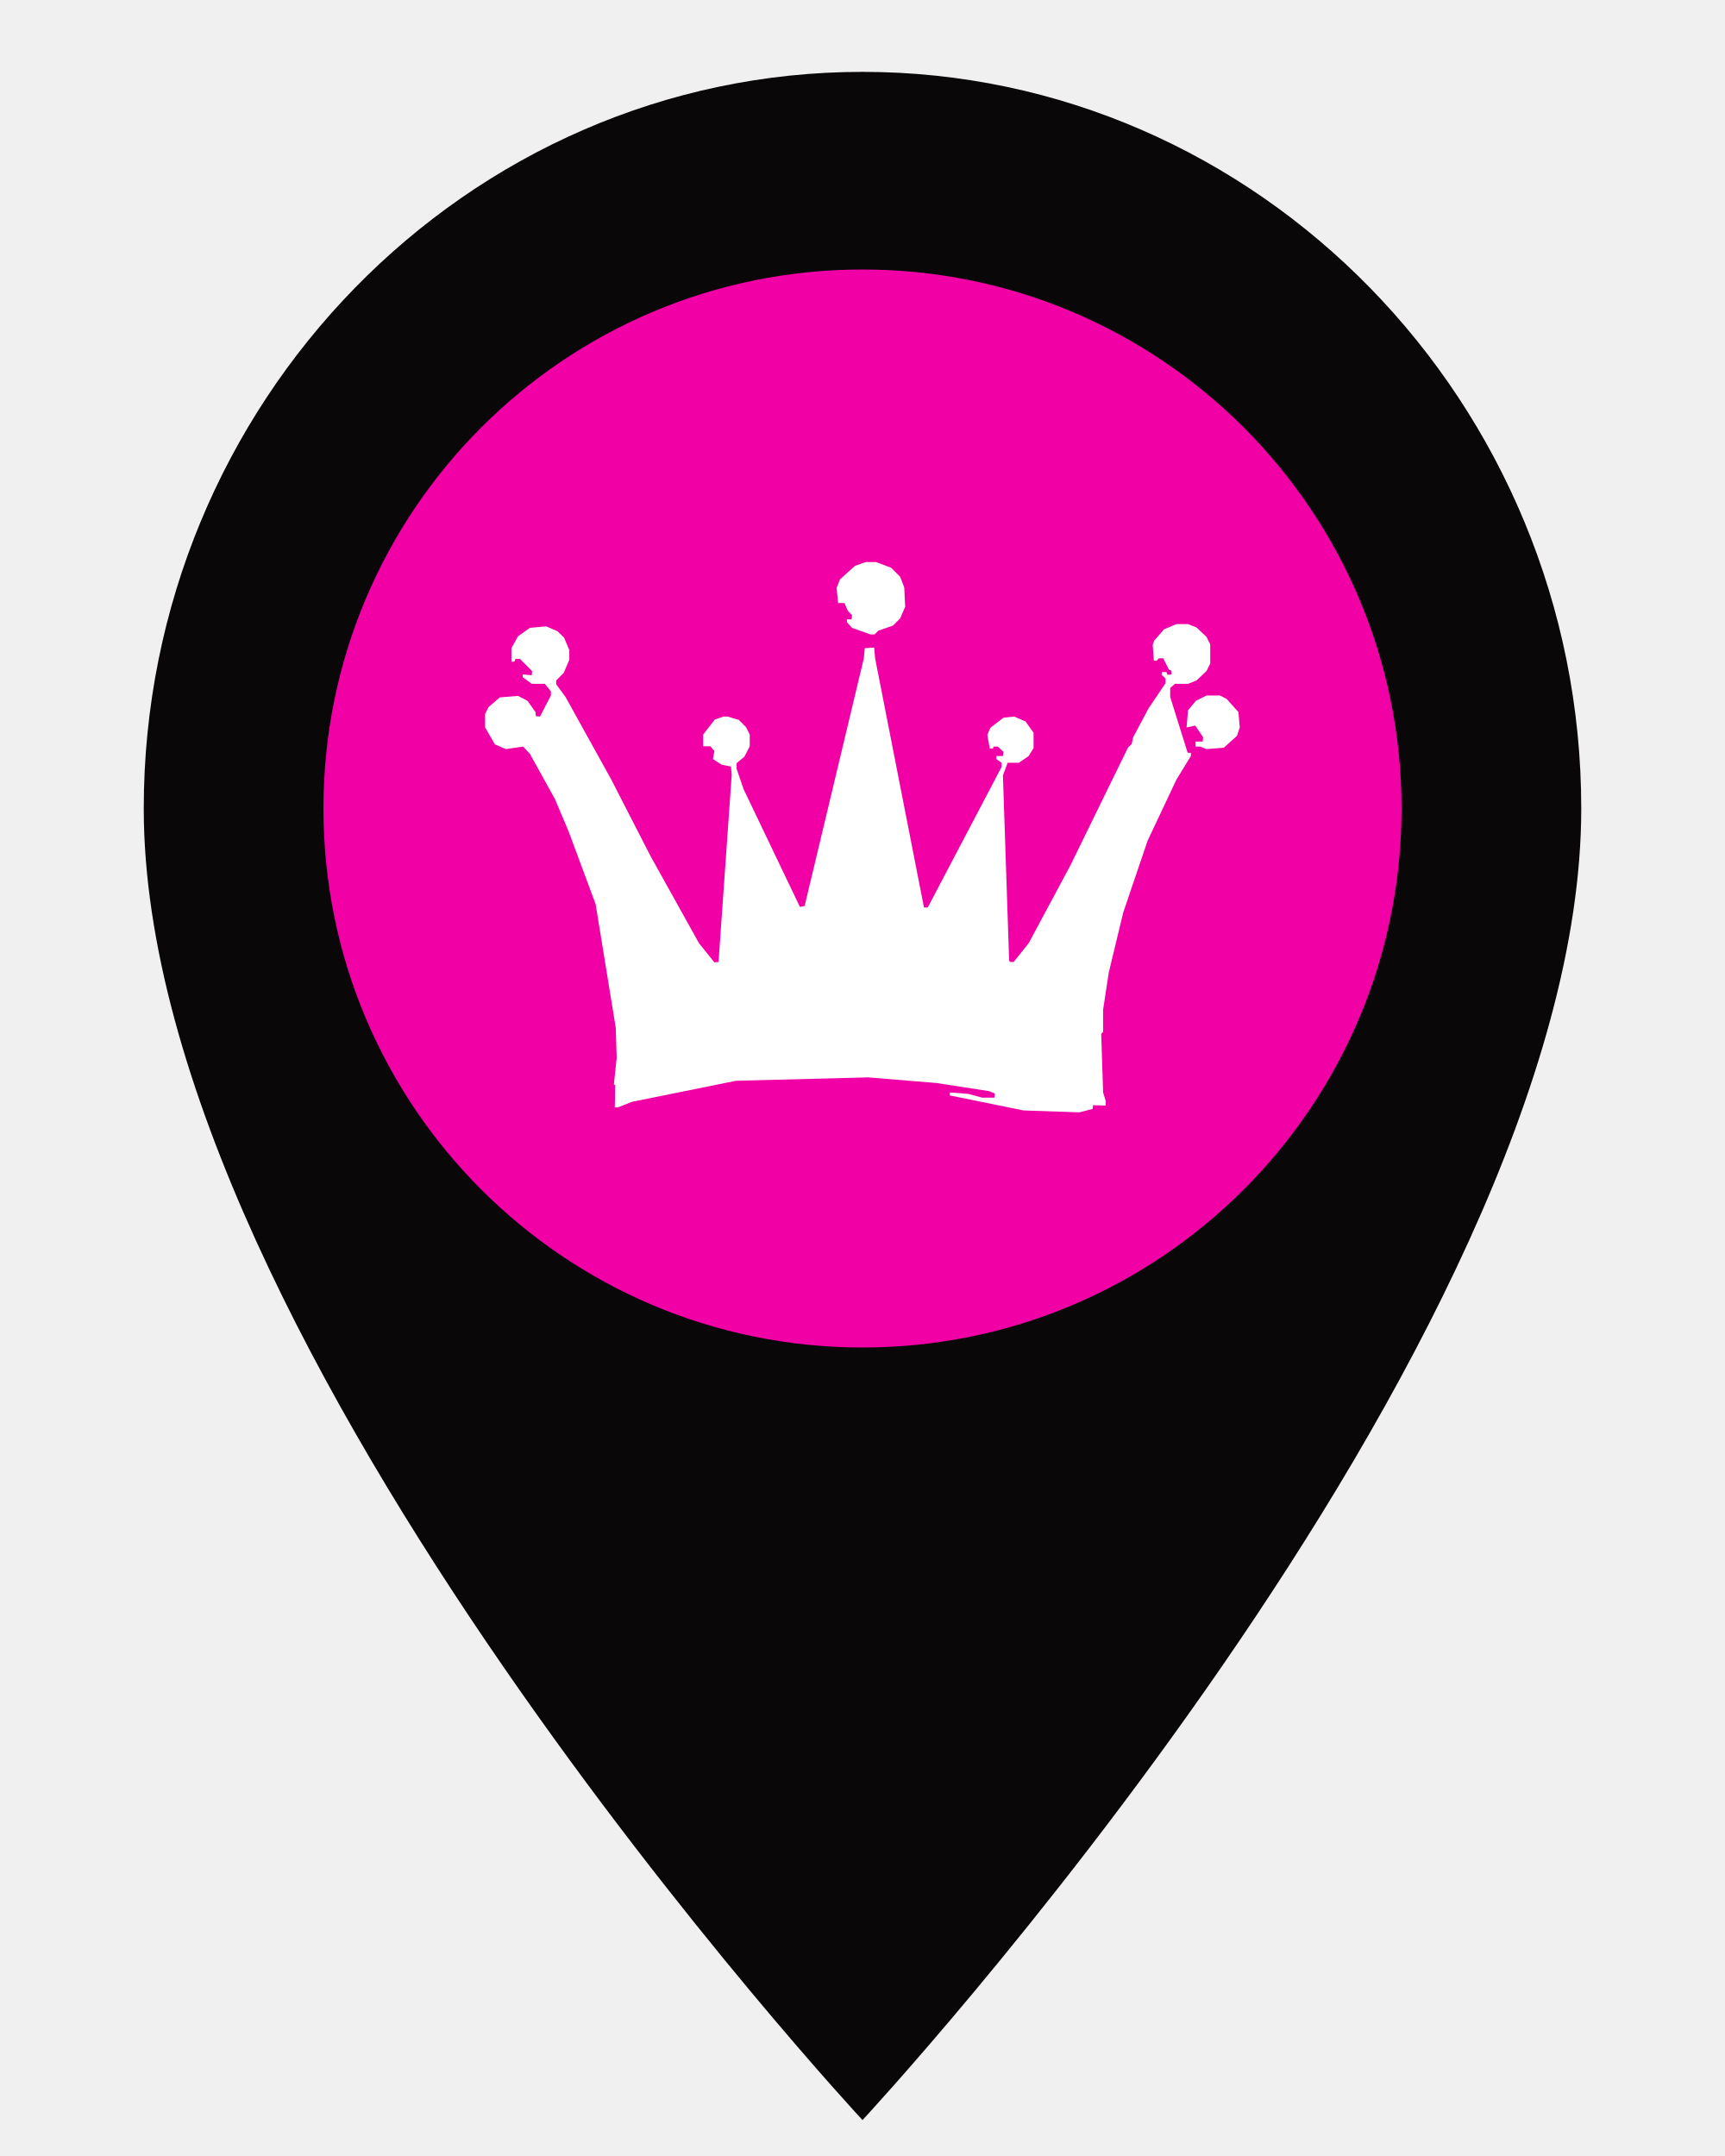
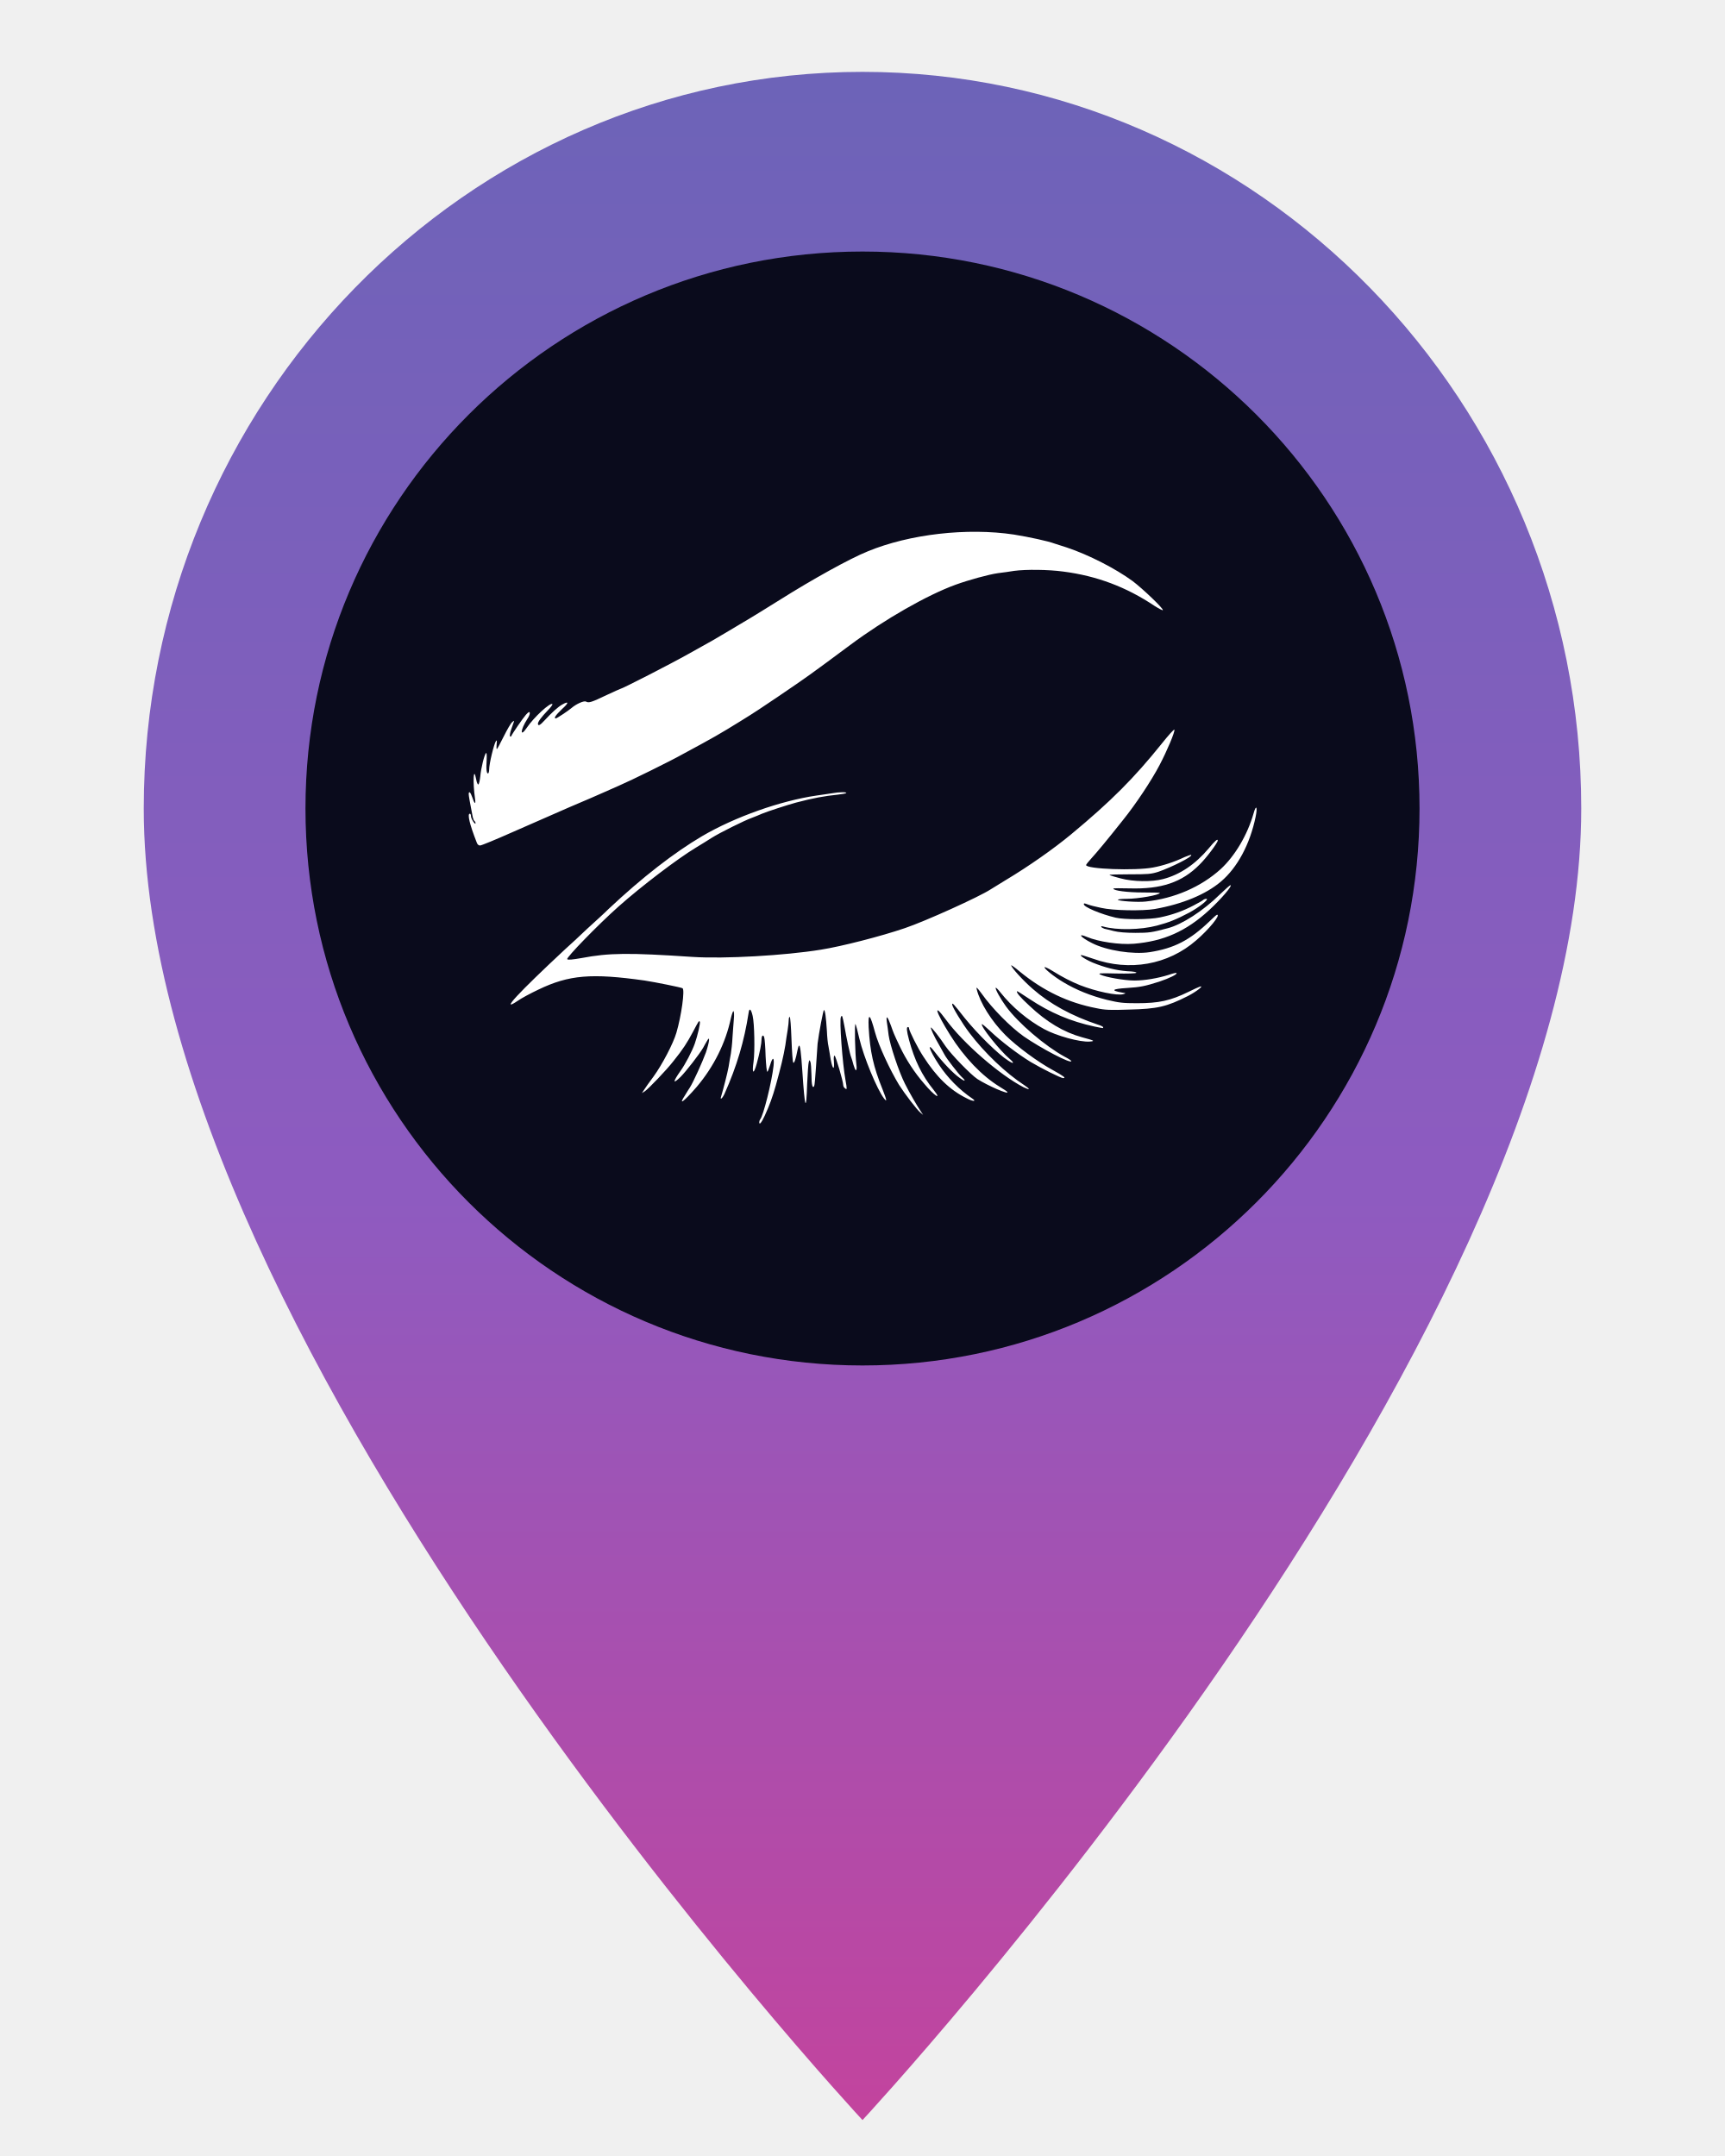
<svg xmlns="http://www.w3.org/2000/svg" viewBox="0 0 48 60" width="48" height="60">
-   <path d="M24 59C24 59 4 37.5 4 22.5 4 11.2 13 2 24 2s20 9.2 20 20.5C44 37.5 24 59 24 59Z" fill="#0A0709" />
-   <circle cx="24" cy="22.5" r="15" fill="#F000A5" />
-   <path transform="translate(-7.212 13.184) scale(0.0523)" d="M779.8,118.0 774.2,120.8 770.0,125.8 769.2,135.0 773.8,134.0 778.0,140.2 777.8,142.5 774.0,142.5 774.0,145.2 776.5,145.2 779.8,146.5 789.0,145.8 796.0,139.5 797.5,135.0 796.8,126.8 790.5,119.8 787.0,118.0Z M779.8,86.8 774.5,81.8 770.0,80.0 763.8,80.0 757.2,82.8 752.0,88.8 751.2,91.0 751.8,99.5 753.2,99.5 754.5,98.2 756.8,98.2 759.8,104.2 761.2,104.8 761.2,106.8 759.0,107.0 758.5,105.5 756.0,105.5 756.0,107.0 758.0,109.0 758.0,111.5 749.0,124.8 740.8,140.2 740.0,143.8 738.0,145.8 707.5,208.2 685.2,249.8 677.2,259.8 675.2,259.8 674.8,258.8 671.5,160.5 674.0,153.8 680.0,153.8 685.2,150.2 687.8,146.0 687.8,137.8 683.5,131.8 677.5,129.2 671.8,129.8 664.8,135.2 663.2,139.0 664.5,146.2 666.2,146.2 666.5,145.2 668.8,145.2 671.8,148.0 671.5,150.2 668.0,150.2 668.0,151.8 670.8,153.8 670.8,156.0 631.5,230.8 629.5,230.8 603.5,98.2 603.0,92.5 598.0,92.8 597.5,98.2 566.0,230.0 563.5,230.5 533.5,167.8 529.8,157.0 529.8,154.0 534.0,150.5 536.8,145.0 536.8,138.8 534.8,134.8 531.0,131.0 525.0,129.2 522.8,129.2 518.2,130.8 512.0,138.8 512.0,145.0 515.8,145.0 518.0,147.5 517.2,151.8 521.8,154.8 526.8,155.8 527.2,160.2 520.2,259.8 518.0,260.0 509.8,249.8 484.2,203.8 463.0,162.5 438.8,118.8 433.8,112.0 433.8,110.0 437.8,106.0 440.8,99.0 440.8,93.8 438.0,87.2 434.5,83.8 428.5,81.2 419.8,82.0 413.5,86.5 410.0,92.8 410.0,100.0 411.5,100.0 412.2,98.5 414.5,98.5 421.0,105.0 420.8,107.2 416.0,106.8 416.0,108.2 420.8,111.8 427.8,111.8 431.0,115.8 431.0,118.0 425.2,129.2 423.0,129.0 422.8,126.8 418.5,120.8 413.5,118.2 403.8,119.0 397.8,124.2 396.0,127.8 396.0,135.0 401.2,144.0 407.0,146.5 416.2,145.2 419.8,149.0 433.2,173.2 440.5,190.5 454.8,229.0 465.5,294.8 466.0,310.8 464.5,325.0 465.2,325.2 465.0,337.2 466.5,337.2 474.2,334.2 529.5,323.0 599.8,321.2 636.2,324.2 664.0,328.5 667.2,329.8 667.0,332.0 660.5,332.0 653.2,330.0 643.2,329.2 643.2,330.8 682.5,338.8 712.2,339.8 719.2,338.0 719.5,336.0 726.2,336.2 726.2,333.8 724.8,329.2 723.8,298.0 724.8,297.0 724.8,285.2 727.8,265.5 735.5,233.5 748.5,195.2 763.8,162.8 771.5,150.2 771.5,148.5 769.8,148.5 760.5,118.8 760.5,114.0 763.0,111.8 770.0,111.8 774.5,110.0 779.8,105.0 781.8,101.0 781.8,90.8Z M598.5,47.0 592.8,49.0 584.8,56.2 583.0,60.8 583.8,68.8 587.2,68.8 589.0,73.0 591.2,75.2 591.0,77.5 588.5,77.5 588.5,79.0 591.2,82.0 601.0,85.5 603.2,85.5 605.2,83.5 613.0,80.8 616.8,77.0 619.5,70.8 619.0,60.5 616.8,54.8 612.0,50.0 604.0,47.0Z" fill="#FFFFFF" />
+   <defs>
+     <linearGradient id="rg" x1="0" y1="0" x2="0" y2="1">
+       <stop offset="0" stop-color="#6D63B8" />
+       <stop offset=".55" stop-color="#8E5BC0" />
+       <stop offset="1" stop-color="#C2449E" />
+     </linearGradient>
+   </defs>
+   <path d="M24 59C24 59 4 37.5 4 22.5 4 11.2 13 2 24 2s20 9.2 20 20.5C44 37.5 24 59 24 59Z" fill="url(#rg)" />
+   <circle cx="24" cy="22.5" r="15.5" fill="#0A0B1C" />
+   <path transform="translate(-17.148 -0.882) scale(0.06316)" d="M606.0,508.4C606.0,508.0 606.2,507.5 606.4,507.2C607.8,505.6 611.5,490.8 612.3,483.6C612.7,479.7 611.9,479.4 610.8,483.2C610.3,484.7 609.8,486.1 609.6,486.2C609.3,486.4 609.0,483.3 608.8,479.4C608.7,475.4 608.4,471.7 608.2,471.1C607.8,469.6 607.0,470.2 607.0,472.0C607.0,473.7 606.3,477.5 604.9,482.6C603.5,487.7 602.7,487.1 603.5,481.7C604.1,477.3 603.9,465.0 603.1,461.6C602.4,458.5 601.6,457.9 601.3,460.3C599.4,472.6 596.2,483.6 590.7,495.9C589.8,497.9 588.6,498.9 589.2,497.1C590.1,494.1 592.0,486.8 592.5,484.0C592.8,482.2 593.2,479.6 593.5,478.2C593.7,476.9 594.1,473.7 594.2,471.2C594.4,468.8 594.6,465.1 594.8,463.1C595.0,461.1 594.9,459.5 594.6,459.5C594.4,459.5 593.9,460.9 593.5,462.6C591.2,473.5 586.0,483.9 578.5,492.8C572.6,499.6 570.1,501.4 573.4,496.4C574.1,495.2 575.0,493.8 575.4,493.2C577.0,490.7 581.0,481.8 582.5,477.7C584.1,472.9 584.4,470.0 583.0,472.6C582.6,473.3 581.8,474.6 581.3,475.6C579.7,478.4 573.7,486.1 571.3,488.5C567.8,491.9 567.8,490.8 571.4,485.7C573.4,482.9 576.4,477.2 577.6,473.8C578.8,470.4 580.2,464.5 579.8,464.1C579.4,463.7 579.5,463.5 576.8,468.6C574.3,473.3 572.4,476.3 568.2,481.5C565.1,485.5 557.2,493.7 555.6,494.8L554.3,495.6L555.3,494.1C555.8,493.3 557.7,490.6 559.5,488.2C563.2,483.1 568.1,473.8 569.5,469.0C571.7,461.5 573.3,450.0 572.2,449.4C571.5,449.0 560.1,446.7 555.5,446.0C532.1,442.7 522.2,443.5 508.7,450.0C505.3,451.6 501.2,453.8 499.5,455.0C491.5,460.4 499.8,451.5 520.5,432.2C522.6,430.3 527.0,426.3 530.2,423.2C533.5,420.2 537.8,416.3 539.7,414.4C554.6,400.4 568.6,389.6 580.8,382.4C595.3,373.9 615.4,366.8 631.2,364.5C633.5,364.2 636.5,363.7 638.0,363.5C641.2,362.9 644.8,362.9 644.3,363.4C644.1,363.6 642.4,363.9 640.6,364.1C634.7,364.7 629.8,365.6 622.2,367.6C618.5,368.6 609.3,371.6 607.2,372.5C606.1,373.0 604.1,373.8 602.8,374.3C599.4,375.5 588.4,381.0 585.1,383.1C583.7,384.0 580.5,386.0 578.0,387.5C569.9,392.4 554.0,404.5 544.0,413.4C535.0,421.4 520.8,436.0 521.4,436.6C521.8,437.0 523.6,436.8 527.7,436.1C539.8,433.8 548.4,433.7 576.7,435.6C590.6,436.5 617.3,435.0 633.2,432.4C642.1,431.0 659.7,426.5 670.2,422.9C679.1,419.9 703.0,409.1 708.0,405.8C709.0,405.2 711.9,403.4 714.5,401.8C724.7,395.7 735.8,387.9 743.5,381.5C761.0,367.0 771.2,356.7 783.1,341.9C786.2,338.0 788.8,335.1 788.9,335.5C789.2,336.4 785.7,344.7 782.4,351.0C778.8,357.9 771.8,368.4 766.4,375.1C759.2,384.2 754.6,389.7 752.3,392.2C751.0,393.6 750.0,394.9 750.0,395.1C749.9,396.9 771.7,397.7 779.5,396.2C783.8,395.4 788.8,393.8 793.4,391.6C794.9,391.0 796.2,390.5 796.3,390.7C797.0,391.4 787.6,396.1 781.8,398.1C778.6,399.1 777.4,399.2 769.1,399.2C764.1,399.2 760.1,399.3 760.3,399.5C760.6,399.7 762.8,400.4 765.2,401.0C770.8,402.5 779.0,402.6 783.9,401.3C791.3,399.4 798.1,394.8 804.0,387.8C806.8,384.4 808.0,383.4 808.0,384.3C808.0,385.3 802.9,392.1 800.0,394.9C792.2,402.8 783.1,405.8 769.1,405.4C765.2,405.3 762.0,405.3 762.0,405.5C762.0,406.4 768.2,407.2 775.1,407.2C779.2,407.2 782.5,407.3 782.5,407.4C782.5,408.3 773.0,410.0 767.9,410.0C765.7,410.0 764.0,410.2 764.0,410.4C764.0,411.0 772.9,411.6 776.2,411.2C788.9,409.9 800.7,404.7 809.3,396.9C815.6,391.1 821.1,381.8 823.8,372.3C824.9,368.3 825.6,369.4 824.7,373.8C822.2,385.9 816.7,396.2 809.4,402.4C802.8,408.0 792.6,412.3 780.2,414.5C774.8,415.4 761.9,415.2 756.7,414.0C754.2,413.5 751.5,412.8 750.8,412.5C749.2,411.9 749.0,411.9 749.0,412.4C749.0,413.6 756.3,416.7 763.0,418.3C766.8,419.2 777.8,419.2 782.5,418.2C787.9,417.1 792.9,415.3 797.4,412.9C799.5,411.8 801.5,410.7 801.7,410.4C802.0,410.2 802.5,410.0 803.0,410.0C804.4,410.1 799.7,413.8 795.4,416.1C789.7,419.1 786.5,420.4 781.2,421.8C774.0,423.7 763.5,423.9 757.5,422.2C756.8,422.0 756.5,422.0 756.7,422.4C756.8,422.6 757.5,423.0 758.1,423.2C758.7,423.3 760.6,423.8 762.2,424.2C764.2,424.7 767.5,425.0 771.8,425.0C777.8,425.0 779.0,424.8 785.8,423.0C792.2,421.4 801.7,415.2 808.9,408.1C811.2,405.9 813.3,404.0 813.6,404.0C814.7,404.0 809.5,410.1 804.3,414.9C794.1,424.3 784.2,428.7 771.0,429.8C764.6,430.3 755.4,428.9 750.4,426.8C745.9,424.9 747.6,427.0 752.6,429.5C759.0,432.8 770.7,434.6 778.0,433.5C788.8,431.8 795.7,428.3 804.6,419.7C806.1,418.2 807.5,417.0 807.7,417.0C809.4,417.0 804.1,423.5 798.5,428.3C786.1,439.1 769.1,442.1 753.1,436.4C751.5,435.9 749.6,435.2 748.8,435.0C745.9,434.1 748.9,436.4 752.9,438.1C758.3,440.3 763.1,441.5 768.1,441.9C771.0,442.0 772.4,442.3 772.1,442.6C771.8,442.9 768.3,443.0 763.2,442.9C755.8,442.7 755.1,442.8 756.3,443.4C758.5,444.5 766.8,446.0 771.3,446.0C775.9,446.0 781.6,445.0 786.4,443.5C788.1,442.9 789.7,442.5 789.8,442.7C790.4,443.2 786.7,445.0 782.2,446.5C775.9,448.5 774.0,448.9 767.9,449.3C761.4,449.7 760.7,450.4 765.8,451.3C767.7,451.6 767.7,451.6 766.4,452.0C763.7,452.8 754.3,450.8 747.2,448.0C743.3,446.4 739.9,444.7 734.9,441.6C733.3,440.6 731.9,440.0 731.7,440.1C731.3,440.6 735.7,444.2 739.9,446.7C745.7,450.2 752.0,452.7 759.1,454.5C764.6,455.8 766.2,456.0 772.4,456.0C782.1,456.0 787.1,454.9 795.1,451.0C797.3,449.9 799.5,448.9 800.1,448.7C802.3,448.0 798.6,450.9 794.9,452.8C785.4,457.6 781.4,458.5 768.9,458.8C760.8,459.1 758.3,459.0 754.6,458.2C742.1,455.8 731.2,450.6 720.7,442.0C718.7,440.3 717.0,439.1 717.0,439.3C717.0,440.2 722.1,445.9 726.5,449.7C734.0,456.3 743.7,461.6 755.1,465.4C756.4,465.8 757.5,466.3 757.5,466.6C757.5,467.1 757.9,467.1 753.8,466.3C743.1,464.0 734.2,460.2 725.0,454.1C722.1,452.2 719.7,450.6 719.6,450.7C719.1,451.2 720.9,453.3 724.9,457.0C732.6,464.3 740.2,468.8 748.2,471.0C753.8,472.5 754.1,472.7 751.5,472.9C747.3,473.2 737.0,470.4 731.5,467.4C724.3,463.5 717.3,457.6 712.3,451.3C711.3,450.0 710.3,449.0 710.2,449.2C709.8,449.6 712.3,454.1 714.7,457.4C720.2,464.9 732.0,474.9 740.6,479.6C742.2,480.4 743.5,481.3 743.5,481.5C743.5,482.9 730.0,475.8 722.5,470.6C716.7,466.5 708.6,458.3 704.0,451.8C702.0,449.1 701.5,448.6 701.8,449.8C703.2,455.7 708.3,463.9 714.5,470.1C719.4,475.0 728.9,482.0 735.4,485.5C740.1,488.1 741.3,489.0 739.9,489.0C738.9,489.0 730.3,484.7 725.6,481.9C719.9,478.4 712.4,472.7 707.8,468.3C705.9,466.5 704.2,465.1 704.1,465.2C703.3,466.0 712.0,476.9 716.4,480.6C718.6,482.5 718.1,482.9 715.7,481.3C711.4,478.6 702.3,469.7 696.5,462.5C691.4,456.0 691.0,455.6 691.0,456.6C691.0,457.6 695.4,464.9 698.7,469.2C705.1,477.7 714.7,486.9 722.9,492.2C725.6,494.0 725.3,494.4 722.4,493.0C712.0,487.6 696.0,473.8 688.2,463.2C682.4,455.3 683.6,459.6 690.1,470.0C696.3,479.9 704.1,488.0 711.9,492.8C713.6,493.8 715.2,494.9 715.3,495.1C716.2,496.5 706.6,492.3 702.1,489.4C699.1,487.4 690.6,478.6 688.1,475.0C685.4,470.9 681.9,466.5 681.6,466.7C681.4,467.0 683.0,470.6 685.3,474.5C686.3,476.3 687.4,478.2 687.7,478.8C688.6,480.5 693.8,487.2 695.2,488.5C697.3,490.4 696.7,490.7 694.3,488.9C691.5,487.0 686.6,481.8 683.5,477.7C679.6,472.5 680.8,476.5 685.1,483.0C689.0,488.9 694.1,494.1 700.0,498.1C701.9,499.4 700.0,499.3 697.4,497.9C689.9,494.2 684.1,488.5 678.3,479.5C675.9,475.9 672.0,468.1 672.0,467.1C672.0,466.7 671.8,466.5 671.5,466.5C670.8,466.5 670.9,468.1 672.0,472.2C674.4,481.1 677.7,487.9 682.9,494.3C686.7,499.1 683.0,496.7 678.7,491.5C674.4,486.6 670.6,480.7 668.0,475.2C665.2,469.3 665.2,469.2 664.0,465.8C662.5,461.7 661.8,461.1 662.2,464.2C662.4,465.6 662.8,468.2 663.0,470.1C663.6,474.4 667.5,486.2 670.2,491.5C672.2,495.5 675.5,501.2 677.4,504.0L678.2,505.2L677.0,504.2C675.4,502.9 670.1,495.9 667.6,492.0C663.6,485.4 658.6,474.7 657.0,468.8C654.8,460.6 653.9,459.9 654.2,466.6C654.8,477.4 656.3,484.0 660.3,493.9C662.2,498.7 662.4,499.8 661.0,498.0C657.9,494.0 652.0,479.7 650.1,471.6C649.4,468.4 648.6,465.5 648.4,465.2C647.9,464.7 648.2,478.3 648.8,483.1C649.0,484.5 648.9,485.5 648.6,485.5C648.3,485.5 647.9,484.4 647.5,483.1C647.2,481.8 646.7,480.3 646.5,479.8C646.0,478.7 644.4,471.2 643.5,466.0C642.6,461.3 642.5,461.1 642.0,462.0C641.2,463.2 642.7,482.9 644.0,489.9C644.7,493.8 644.7,494.3 643.8,493.5C643.3,493.2 643.0,492.5 643.0,492.1C643.0,490.5 639.7,479.3 639.2,479.1C638.9,479.0 638.7,480.0 638.9,481.7C639.2,485.8 638.3,485.2 637.5,480.9C637.2,478.9 636.7,476.2 636.5,475.0C636.2,473.8 635.9,470.7 635.8,468.2C635.4,462.0 635.0,459.0 634.5,459.0C634.2,459.0 632.3,469.0 631.7,473.8C631.6,475.1 631.3,479.8 631.0,484.1C630.7,488.5 630.4,492.3 630.2,492.5C629.5,493.8 629.0,492.0 629.0,487.6C628.9,484.9 628.8,482.3 628.5,481.8C628.2,480.9 628.1,480.9 627.8,482.0C627.6,482.7 627.3,487.0 627.1,491.6C626.7,504.3 626.1,502.7 625.0,486.2C624.4,477.3 624.0,474.4 623.5,474.7C623.3,474.9 623.0,475.8 622.8,476.9C622.1,480.6 621.4,482.6 621.0,482.2C620.7,481.9 620.4,477.3 620.2,471.9C620.0,466.4 619.7,462.0 619.4,462.0C619.2,462.0 619.0,462.6 619.0,463.3C619.0,464.0 618.8,466.1 618.5,467.9C618.2,469.8 617.7,472.7 617.5,474.5C616.7,479.3 615.5,484.3 613.3,492.2C611.8,497.5 610.5,501.0 608.4,505.6C606.9,508.8 606.0,509.8 606.0,508.4Z  M481.5,385.1C478.4,377.2 477.3,372.5 478.5,372.5C478.8,372.5 479.0,373.0 479.0,373.6C479.0,374.8 481.0,377.7 481.0,376.7C481.0,376.3 480.8,375.9 480.6,375.8C480.3,375.6 480.0,374.9 479.8,374.1C478.5,367.4 478.0,364.6 478.0,363.9C478.0,362.3 478.8,363.0 479.5,365.1C480.5,368.2 481.2,368.7 480.8,366.0C479.7,358.3 480.1,351.1 481.3,357.4C481.5,358.7 482.0,359.7 482.2,359.6C482.5,359.6 482.9,358.0 483.1,356.1C483.4,352.4 484.9,346.5 485.6,345.8C485.9,345.4 486.0,346.5 485.9,348.9C485.6,352.9 485.9,355.1 486.6,354.7C486.8,354.6 487.0,353.8 487.0,353.1C487.0,350.5 489.1,341.8 490.0,340.5C490.4,339.9 490.5,340.3 490.3,341.9C490.2,343.0 490.2,344.0 490.4,344.0C490.6,344.0 491.9,341.5 493.4,338.5C494.9,335.5 496.5,332.7 497.1,332.2C497.9,331.5 498.1,331.4 497.9,332.0C497.8,332.4 497.2,333.9 496.7,335.4C496.2,336.8 496.0,338.2 496.2,338.4C496.5,338.6 496.7,338.5 496.8,338.2C497.2,337.2 501.8,330.5 503.2,328.9C504.4,327.6 504.8,327.4 504.9,328.1C505.0,328.6 504.5,329.8 503.8,330.8C500.7,335.6 500.5,339.2 503.6,334.6C506.7,330.0 514.0,323.3 514.9,324.2C515.0,324.4 514.2,325.6 512.9,326.9C510.0,329.9 508.5,332.0 508.5,332.8C508.5,334.0 509.4,333.6 511.4,331.4C514.5,328.0 517.5,325.3 519.2,324.4C522.2,322.7 522.2,323.6 519.1,326.4C516.3,329.1 515.3,330.5 516.4,330.5C516.8,330.5 521.8,327.2 523.2,326.0C525.4,324.1 528.8,322.6 529.7,323.1C530.9,323.8 532.1,323.4 538.8,320.2C542.0,318.7 544.7,317.5 544.8,317.5C545.5,317.5 567.0,306.5 574.8,302.1C586.0,295.9 586.1,295.8 592.5,292.0C595.4,290.3 598.4,288.5 599.2,288.0C601.5,286.7 611.2,280.7 615.5,278.0C629.0,269.5 645.8,260.1 653.8,256.9C672.2,249.3 697.6,246.4 718.2,249.5C725.0,250.6 733.3,252.4 736.2,253.5C736.8,253.7 739.2,254.5 741.5,255.2C751.1,258.4 763.0,264.5 770.5,270.0C775.0,273.4 784.3,282.3 783.8,282.8C783.7,283.0 782.0,282.1 780.1,280.9C767.7,272.6 754.7,267.7 739.9,265.8C733.3,264.9 723.5,264.8 718.3,265.5C716.4,265.8 713.2,266.3 711.2,266.5C707.0,267.1 698.3,269.5 692.5,271.6C680.1,276.1 661.3,286.8 646.0,298.2C628.1,311.5 627.4,312.0 614.3,320.9C608.1,325.1 603.8,328.0 597.6,331.8C588.2,337.6 586.3,338.7 572.2,346.3C566.9,349.3 549.2,358.0 544.5,360.0C542.4,360.9 539.3,362.3 537.5,363.1C535.7,363.9 528.9,366.9 522.2,369.7C515.6,372.6 504.4,377.5 497.1,380.7C489.9,383.9 483.6,386.5 483.0,386.5C482.3,386.5 481.8,386.0 481.5,385.1Z" fill="#FFFFFF" fill-rule="evenodd" />
</svg>
